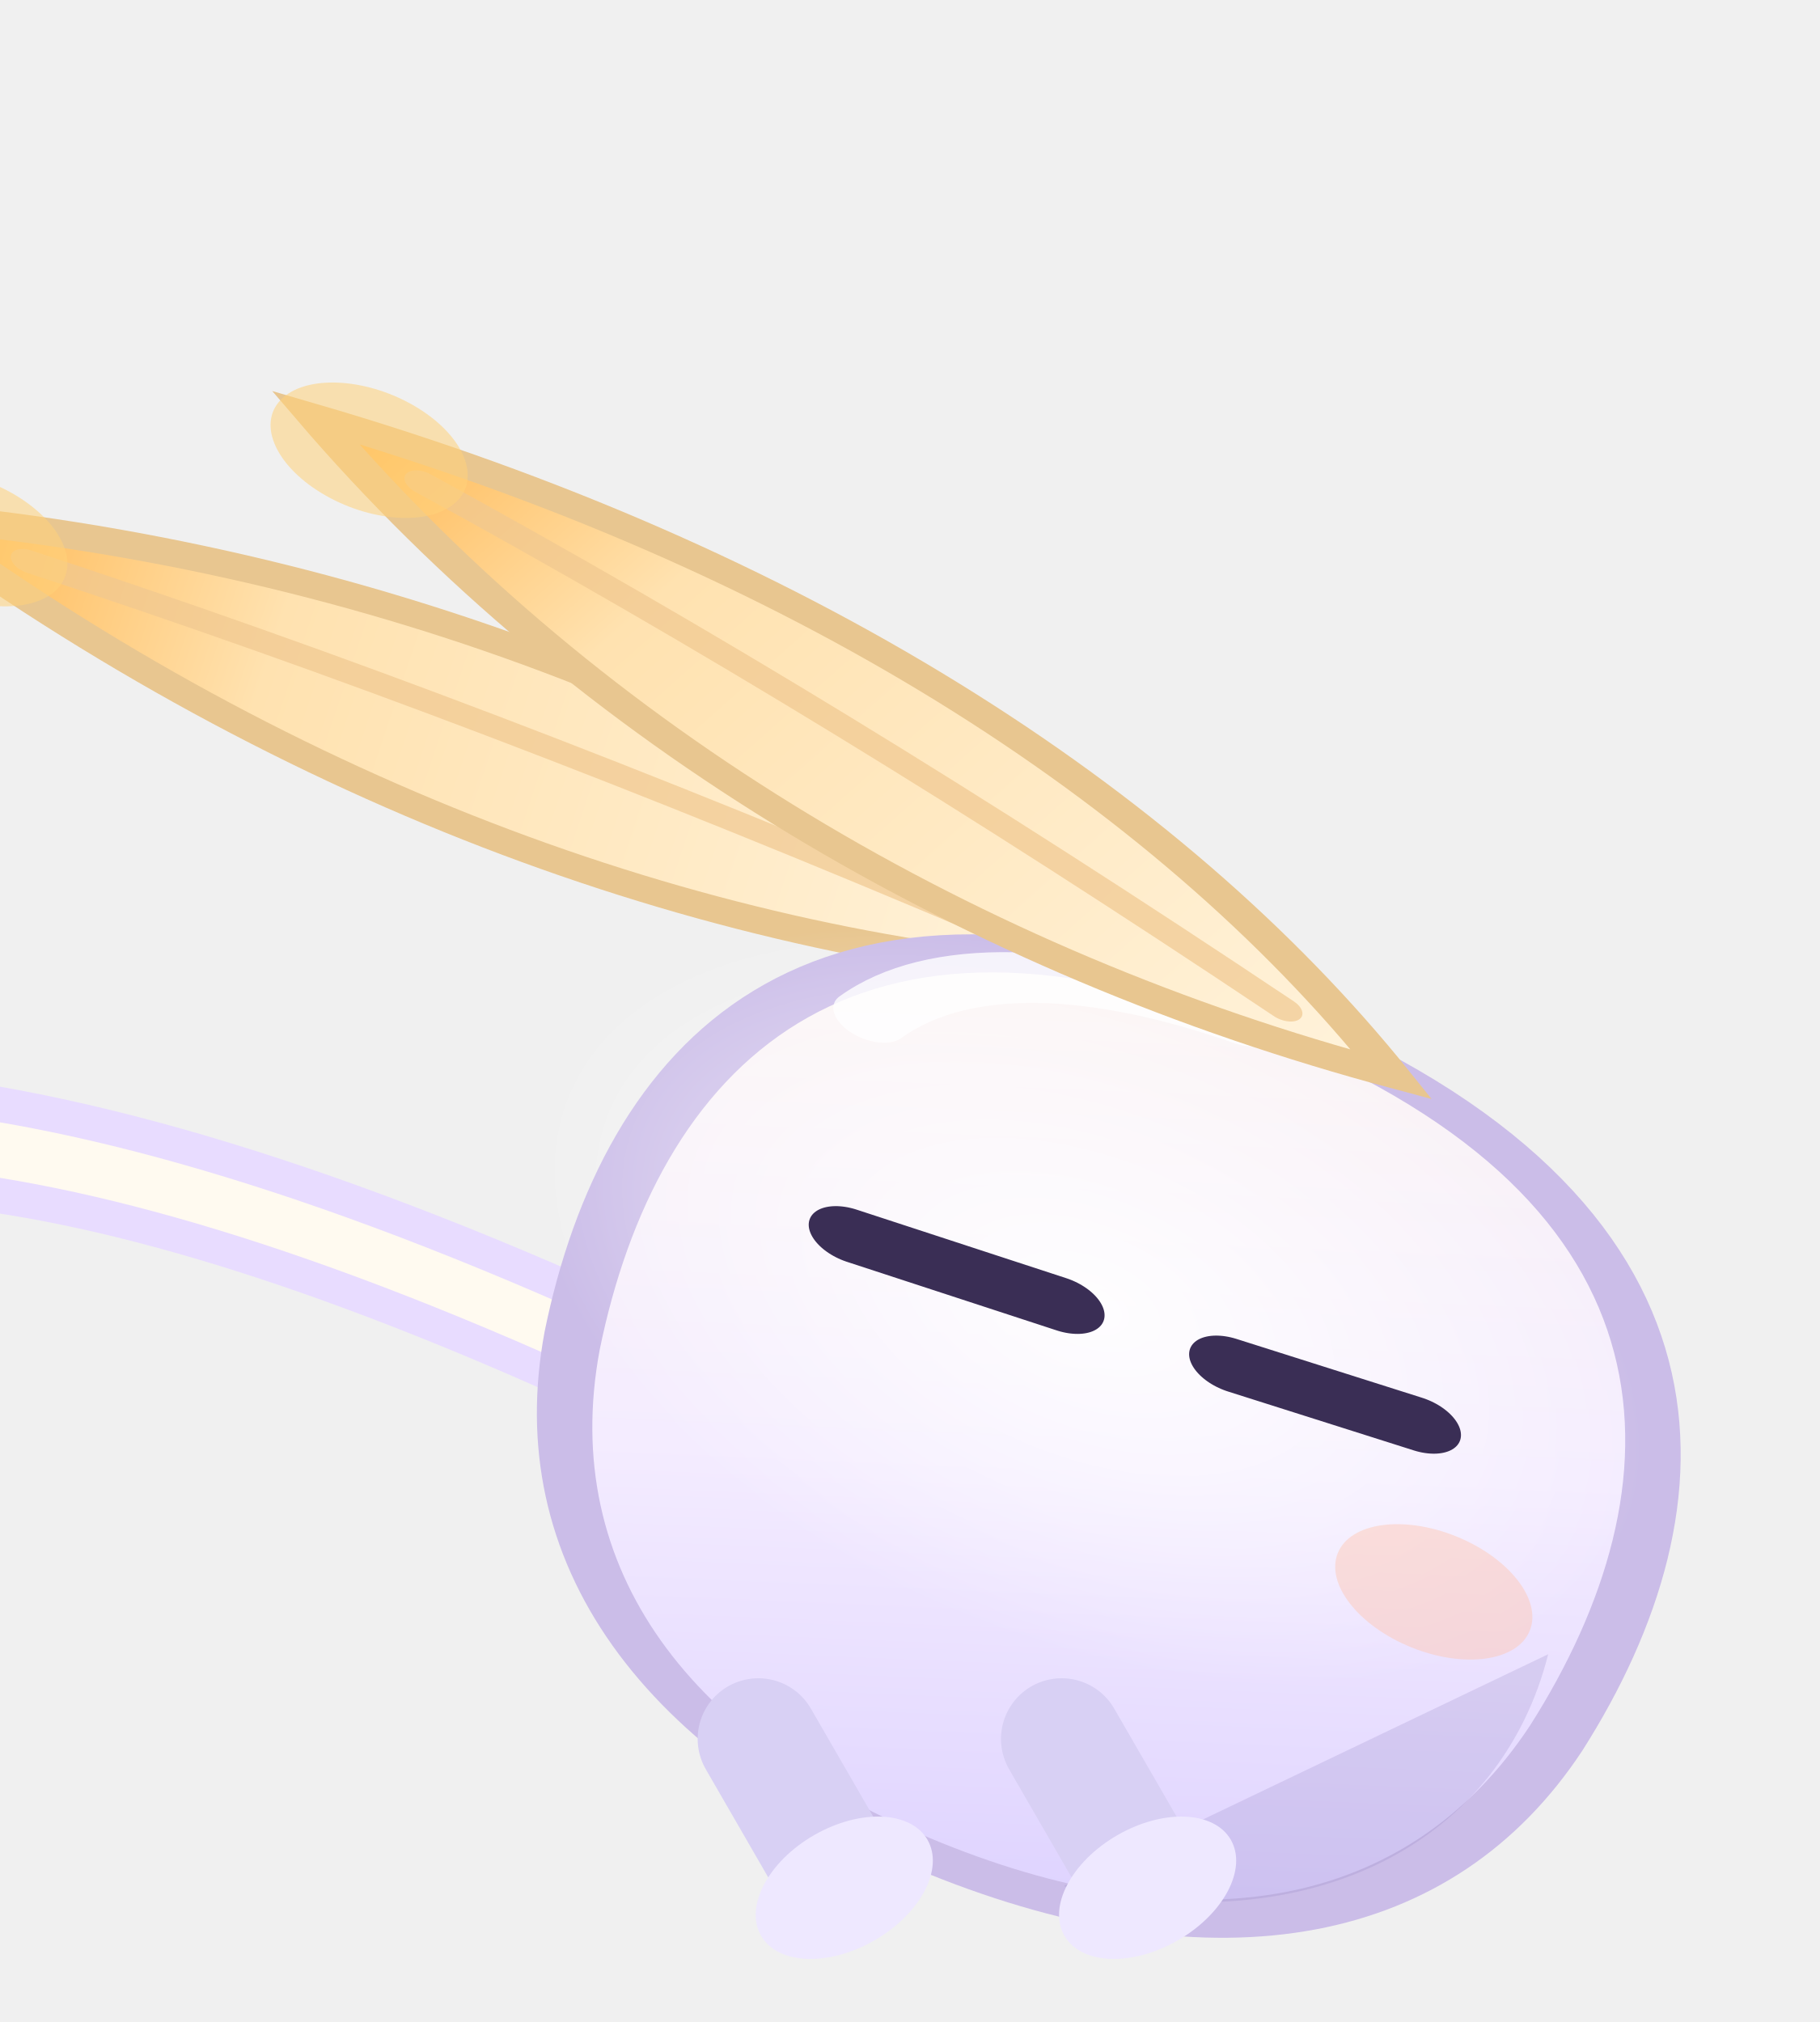
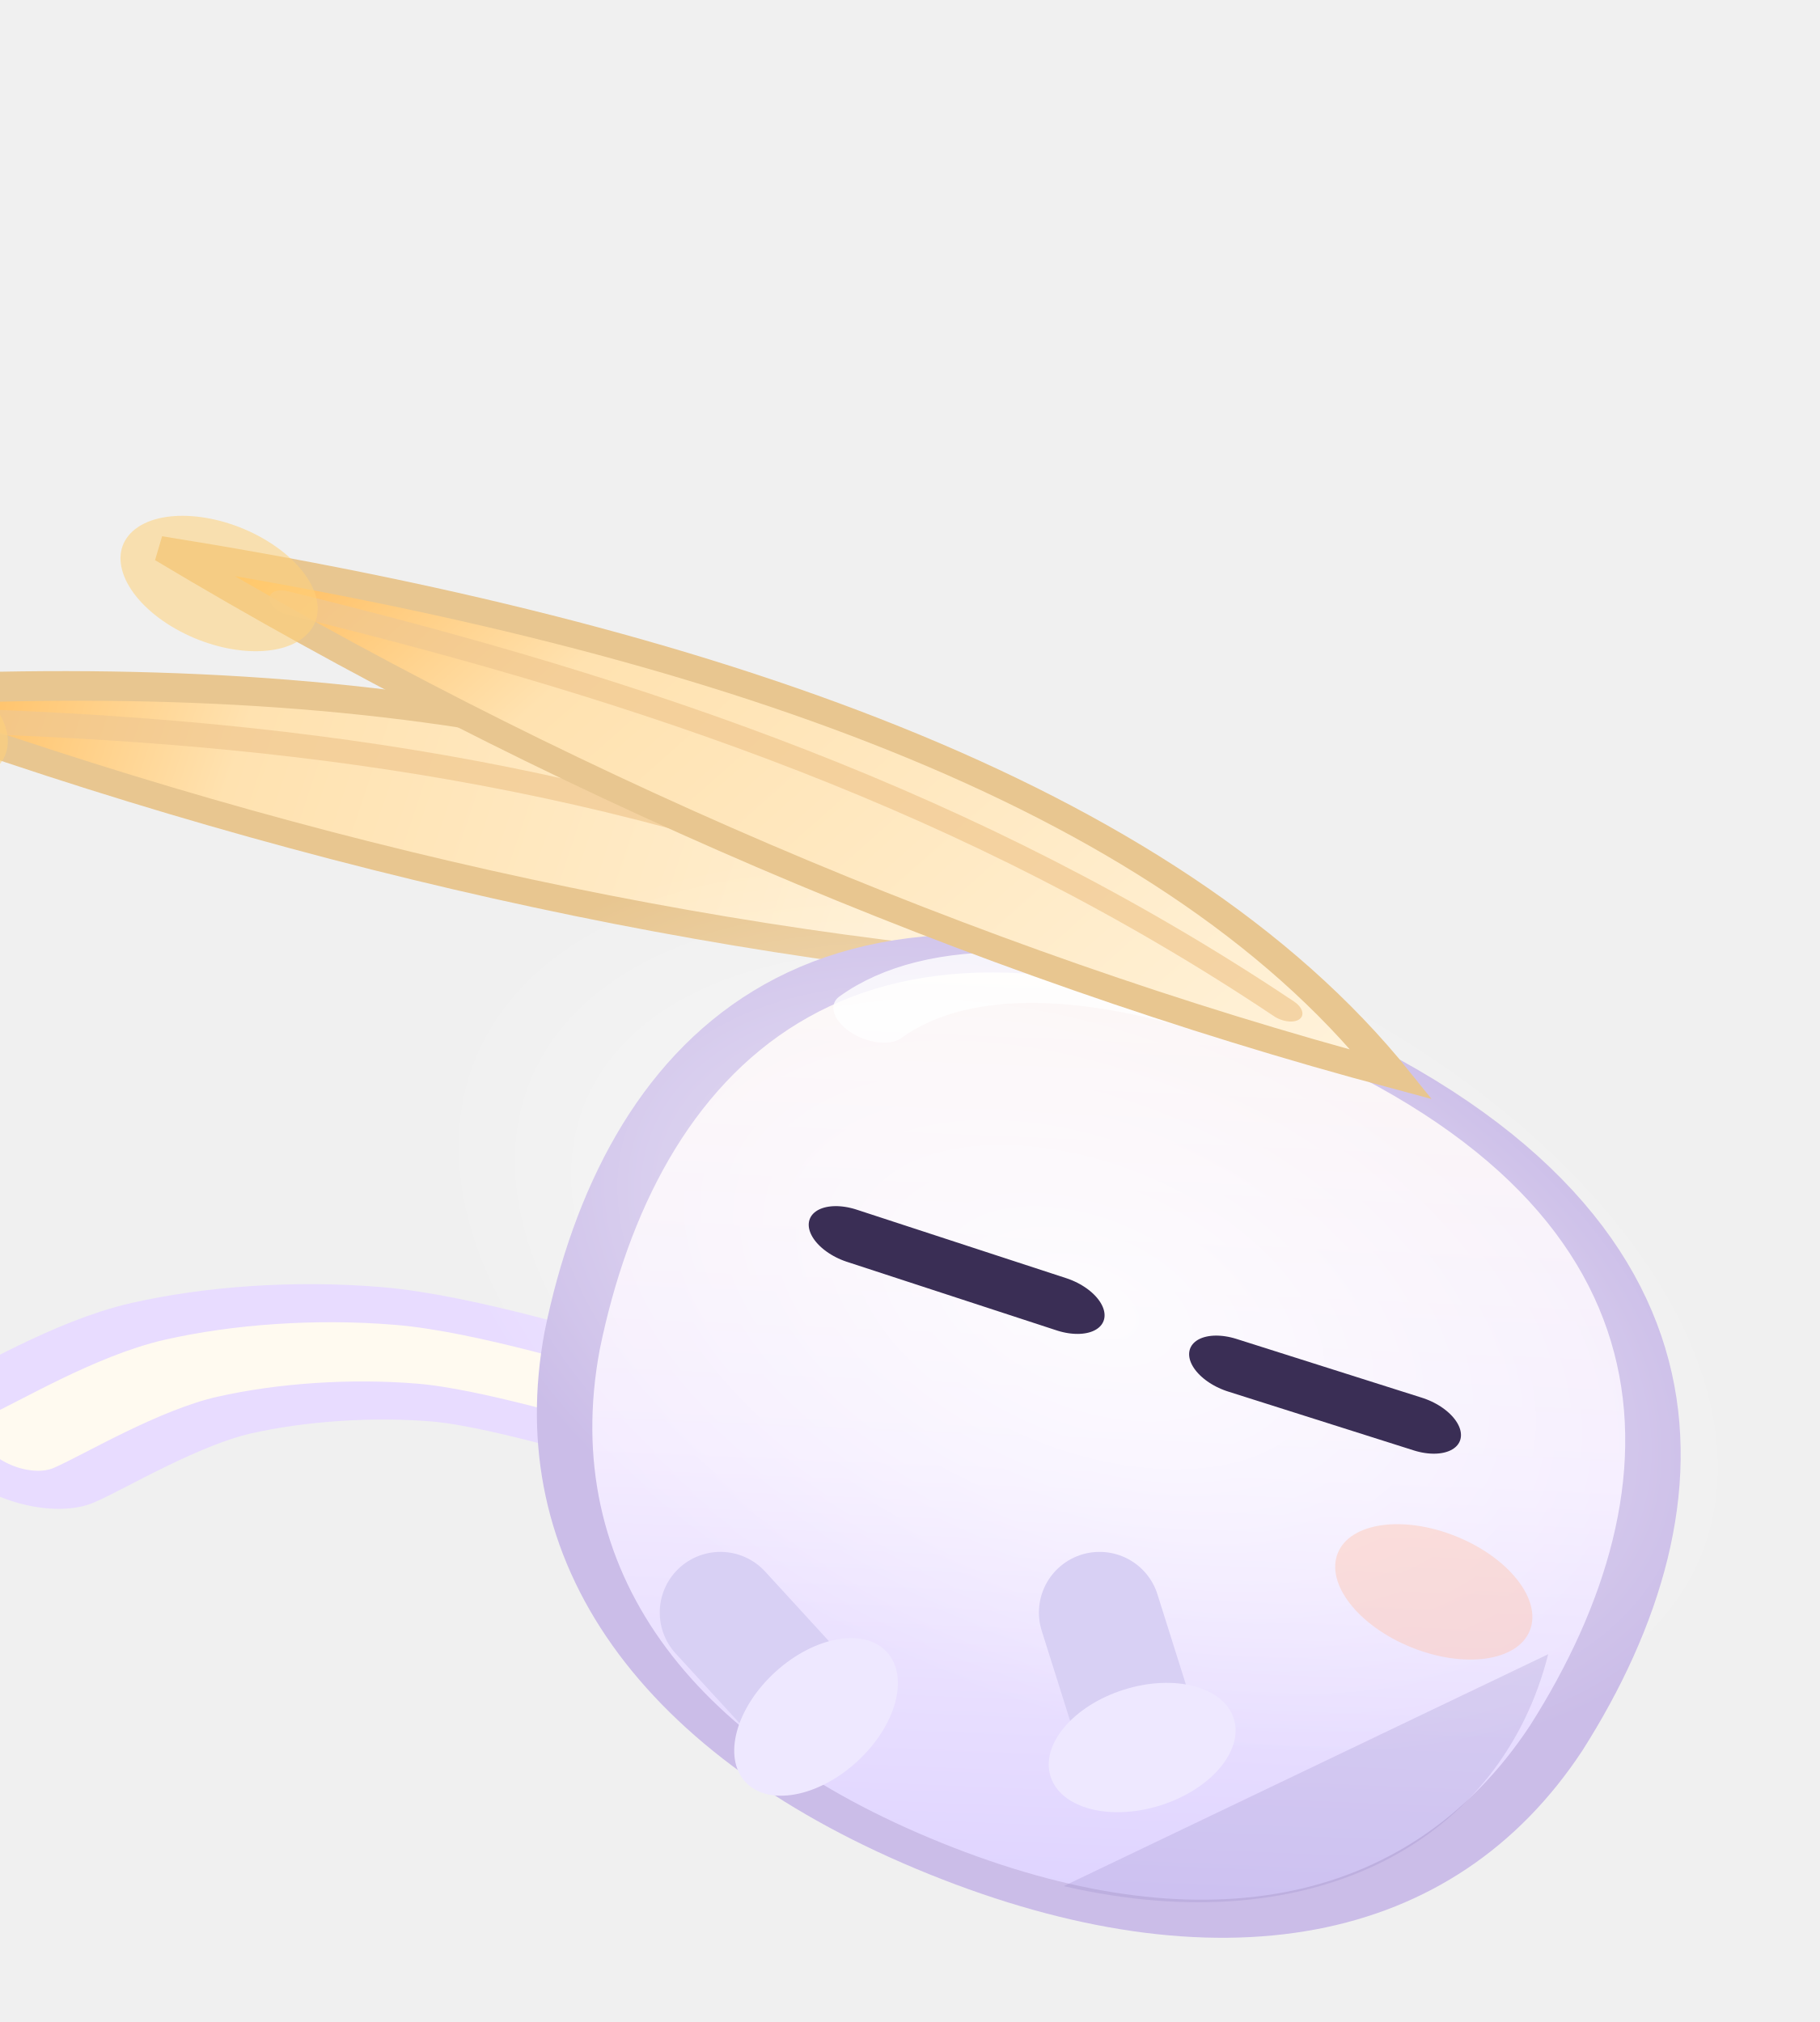
<svg xmlns="http://www.w3.org/2000/svg" viewBox="0 0 36 40" width="36" height="40">
  <defs>
-     <linearGradient id="mb" x1="10" y1="10" x2="26" y2="36" gradientUnits="userSpaceOnUse">
+     <linearGradient id="me1" x1="0" y1="0" x2="0" y2="-20" gradientUnits="userSpaceOnUse">
+       <stop offset="0" stop-color="#fff3dc" />
+       <stop offset="0.7" stop-color="#ffe2b0" />
+       <stop offset="1" stop-color="#ffb347" />
+     </linearGradient>
+     <linearGradient id="mb2" x1="10" y1="10" x2="26" y2="36" gradientUnits="userSpaceOnUse">
      <stop offset="0" stop-color="#fffaf0" />
      <stop offset="0.55" stop-color="#f4ecff" />
      <stop offset="1" stop-color="#d8ccff" />
    </linearGradient>
-     <linearGradient id="me" x1="0" y1="0" x2="0" y2="-20" gradientUnits="userSpaceOnUse">
-       <stop offset="0" stop-color="#fff3dc" />
-       <stop offset="0.7" stop-color="#ffe2b0" />
-       <stop offset="1" stop-color="#ffb347" />
-     </linearGradient>
-     <radialGradient id="mc" cx="17" cy="21" r="9" gradientUnits="userSpaceOnUse">
-       <stop offset="0" stop-color="#ffffff" stop-opacity="0.9" />
+     <radialGradient id="mc3" cx="17" cy="21" r="10.68" gradientUnits="userSpaceOnUse">
+       <stop offset="0" stop-color="#ffffff" stop-opacity="0.78" />
      <stop offset="1" stop-color="#ffffff" stop-opacity="0" />
    </radialGradient>
  </defs>
  <g transform="translate(18 38) rotate(22 0 0) scale(1.28 0.74) translate(-18 -38)">
-     <path d="M11 27 C0 26 -4 30 -6 34" fill="none" stroke="#e8dcff" stroke-width="3.2" stroke-linecap="round" stroke-linejoin="round" />
-     <path d="M11 27 C0 26 -4 30 -6 34" fill="none" stroke="#fffaf0" stroke-width="1.4" stroke-linecap="round" stroke-linejoin="round" />
+     <path d="M11 28 C10.417 28.167 8.583 28.417 7.5 29 C6.417 29.583 5.333 30.5 4.5 31.5 C3.667 32.5 2.833 34.417 2.5 35" fill="none" stroke="#e8dcff" stroke-width="3.2" stroke-linecap="round" stroke-linejoin="round" />
+     <path d="M11 28 C10.417 28.167 8.583 28.417 7.5 29 C6.417 29.583 5.333 30.5 4.5 31.5 C3.667 32.5 2.833 34.417 2.5 35" fill="none" stroke="#fffaf0" stroke-width="1.4" stroke-linecap="round" stroke-linejoin="round" />
    <g transform="translate(15.5 12.5) rotate(-92 0 0)">
-       <path d="M0 0 C-3.2 -6 -3.4 -13 0 -20 C3.4 -13 3.2 -6 0 0 Z" fill="url(#me)" stroke="#e8c690" stroke-width="0.7" />
-       <path d="M0 -2 C0.4 -8 0.4 -13 0 -18" fill="none" stroke="#f0c890" stroke-width="0.6" stroke-linecap="round" stroke-linejoin="round" opacity="0.7" />
-       <circle cx="0" cy="-19" r="1.6" fill="#ffd27a" opacity="0.55" />
+       <path d="M0 0 C-3.2 -6 -4.9 -13 -5 -20 C0.4 -13 3.2 -6 0 0 Z" fill="url(#me1)" stroke="#e8c690" stroke-width="0.7" />
+       <path d="M0 -2 C0.4 -8 -1.6 -13 -4.5 -18" fill="none" stroke="#f0c890" stroke-width="0.6" stroke-linecap="round" stroke-linejoin="round" opacity="0.7" />
+       <circle cx="-5" cy="-19" r="1.6" fill="#ffd27a" opacity="0.55" />
    </g>
-     <path d="M18 12 C25.5 12 27 19.5 26.2 27 C25.5 33 22.5 36.2 18 36.2 C13.5 36.2 10.5 33 9.8 27 C9 19.5 10.5 12 18 12 Z" fill="url(#mb)" stroke="#cbbde8" stroke-width="0.9" />
-     <circle cx="17" cy="21" r="9" fill="url(#mc)" />
+     <path d="M18 12 C25.5 12 27 19.5 26.2 27 C25.5 33 22.5 36.2 18 36.2 C13.5 36.2 10.5 33 9.8 27 C9 19.5 10.5 12 18 12 Z" fill="url(#mb2)" stroke="#cbbde8" stroke-width="0.9" />
+     <circle cx="17" cy="21" r="10.68" fill="url(#mc3)" />
    <path d="M12.2 16 C13 13.8 15 12.6 17.5 12.4" fill="none" stroke="#ffffff" stroke-width="1.2" stroke-linecap="round" stroke-linejoin="round" opacity="0.8" />
-     <path d="M20 35.6 C24 34.5 26 30 25.6 25" fill="#8f7fbf" opacity="0.22" stroke="none" />
+     <path d="M20 35.6 C24 34.5 26 30 25.6 25" fill="#8f7fbf" opacity="0.22" />
    <circle cx="23.6" cy="24.6" r="1.6" fill="#ffc6b0" opacity="0.45" />
    <g transform="translate(20 12.2) rotate(-74 0 0)">
-       <path d="M0 0 C-3.2 -6 -3.4 -13 0 -20 C3.4 -13 3.2 -6 0 0 Z" fill="url(#me)" stroke="#e8c690" stroke-width="0.7" />
-       <path d="M0 -2 C0.4 -8 0.4 -13 0 -18" fill="none" stroke="#f0c890" stroke-width="0.6" stroke-linecap="round" stroke-linejoin="round" opacity="0.7" />
-       <circle cx="0" cy="-19" r="1.6" fill="#ffd27a" opacity="0.55" />
+       <path d="M0 0 C-3.2 -6 -4.9 -13 -5 -20 C0.4 -13 3.2 -6 0 0 Z" fill="url(#me1)" stroke="#e8c690" stroke-width="0.7" />
+       <path d="M0 -2 C0.4 -8 -1.6 -13 -4.5 -18" fill="none" stroke="#f0c890" stroke-width="0.6" stroke-linecap="round" stroke-linejoin="round" opacity="0.7" />
+       <circle cx="-5" cy="-19" r="1.6" fill="#ffd27a" opacity="0.55" />
    </g>
    <path d="M13.2 21.6 L16.6 21.2" fill="none" stroke="#3a2e55" stroke-width="1.4" stroke-linecap="round" stroke-linejoin="round" />
    <path d="M19.4 21 L22.4 20.6" fill="none" stroke="#3a2e55" stroke-width="1.4" stroke-linecap="round" stroke-linejoin="round" />
  </g>
-   <g transform="translate(15 34.4) rotate(-30 0 0)">
-     <path d="M0 0 L0 3.2" fill="none" stroke="#d8d0f4" stroke-width="2.4" stroke-linecap="round" stroke-linejoin="round" />
-     <ellipse cx="0" cy="3.4" rx="1.9" ry="1.2" fill="#eee8ff" />
+   <g transform="translate(14.25 31.9) rotate(-42.5 0 0)">
+     <path d="M0 0 L0 2.6" fill="none" stroke="#d8d0f4" stroke-width="2.4" stroke-linecap="round" stroke-linejoin="round" />
+     <ellipse cx="0" cy="2.8" rx="1.9" ry="1.2" fill="#eee8ff" />
  </g>
-   <g transform="translate(21 34.4) rotate(-30 0 0)">
-     <path d="M0 0 L0 3.2" fill="none" stroke="#d8d0f4" stroke-width="2.4" stroke-linecap="round" stroke-linejoin="round" />
-     <ellipse cx="0" cy="3.4" rx="1.9" ry="1.2" fill="#eee8ff" />
+   <g transform="translate(21.75 31.9) rotate(-17.5 0 0)">
+     <path d="M0 0 L0 2.6" fill="none" stroke="#d8d0f4" stroke-width="2.4" stroke-linecap="round" stroke-linejoin="round" />
+     <ellipse cx="0" cy="2.8" rx="1.9" ry="1.2" fill="#eee8ff" />
  </g>
</svg>
